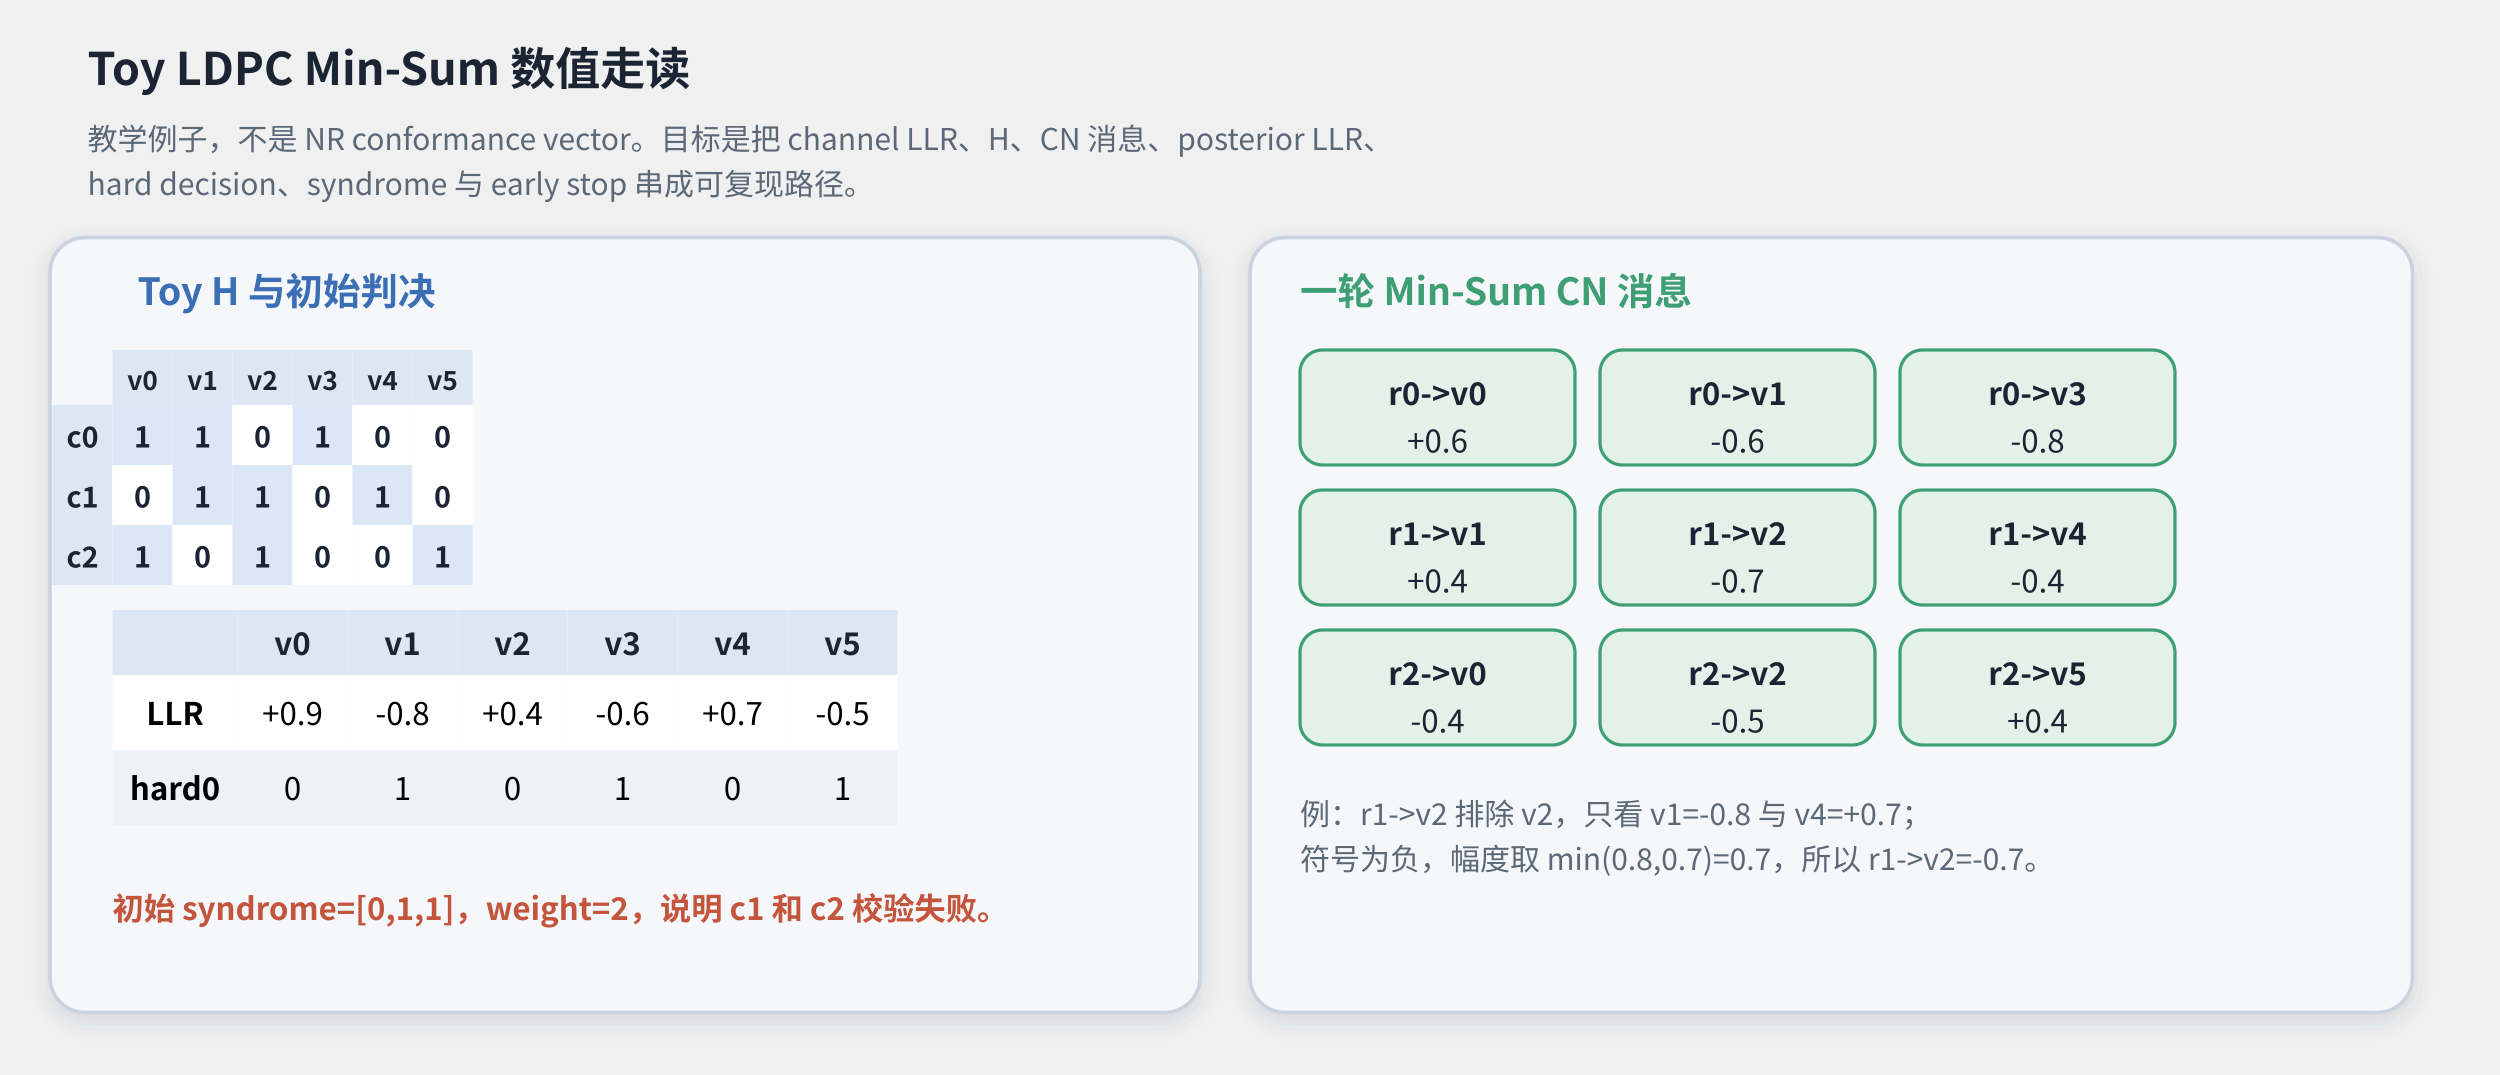
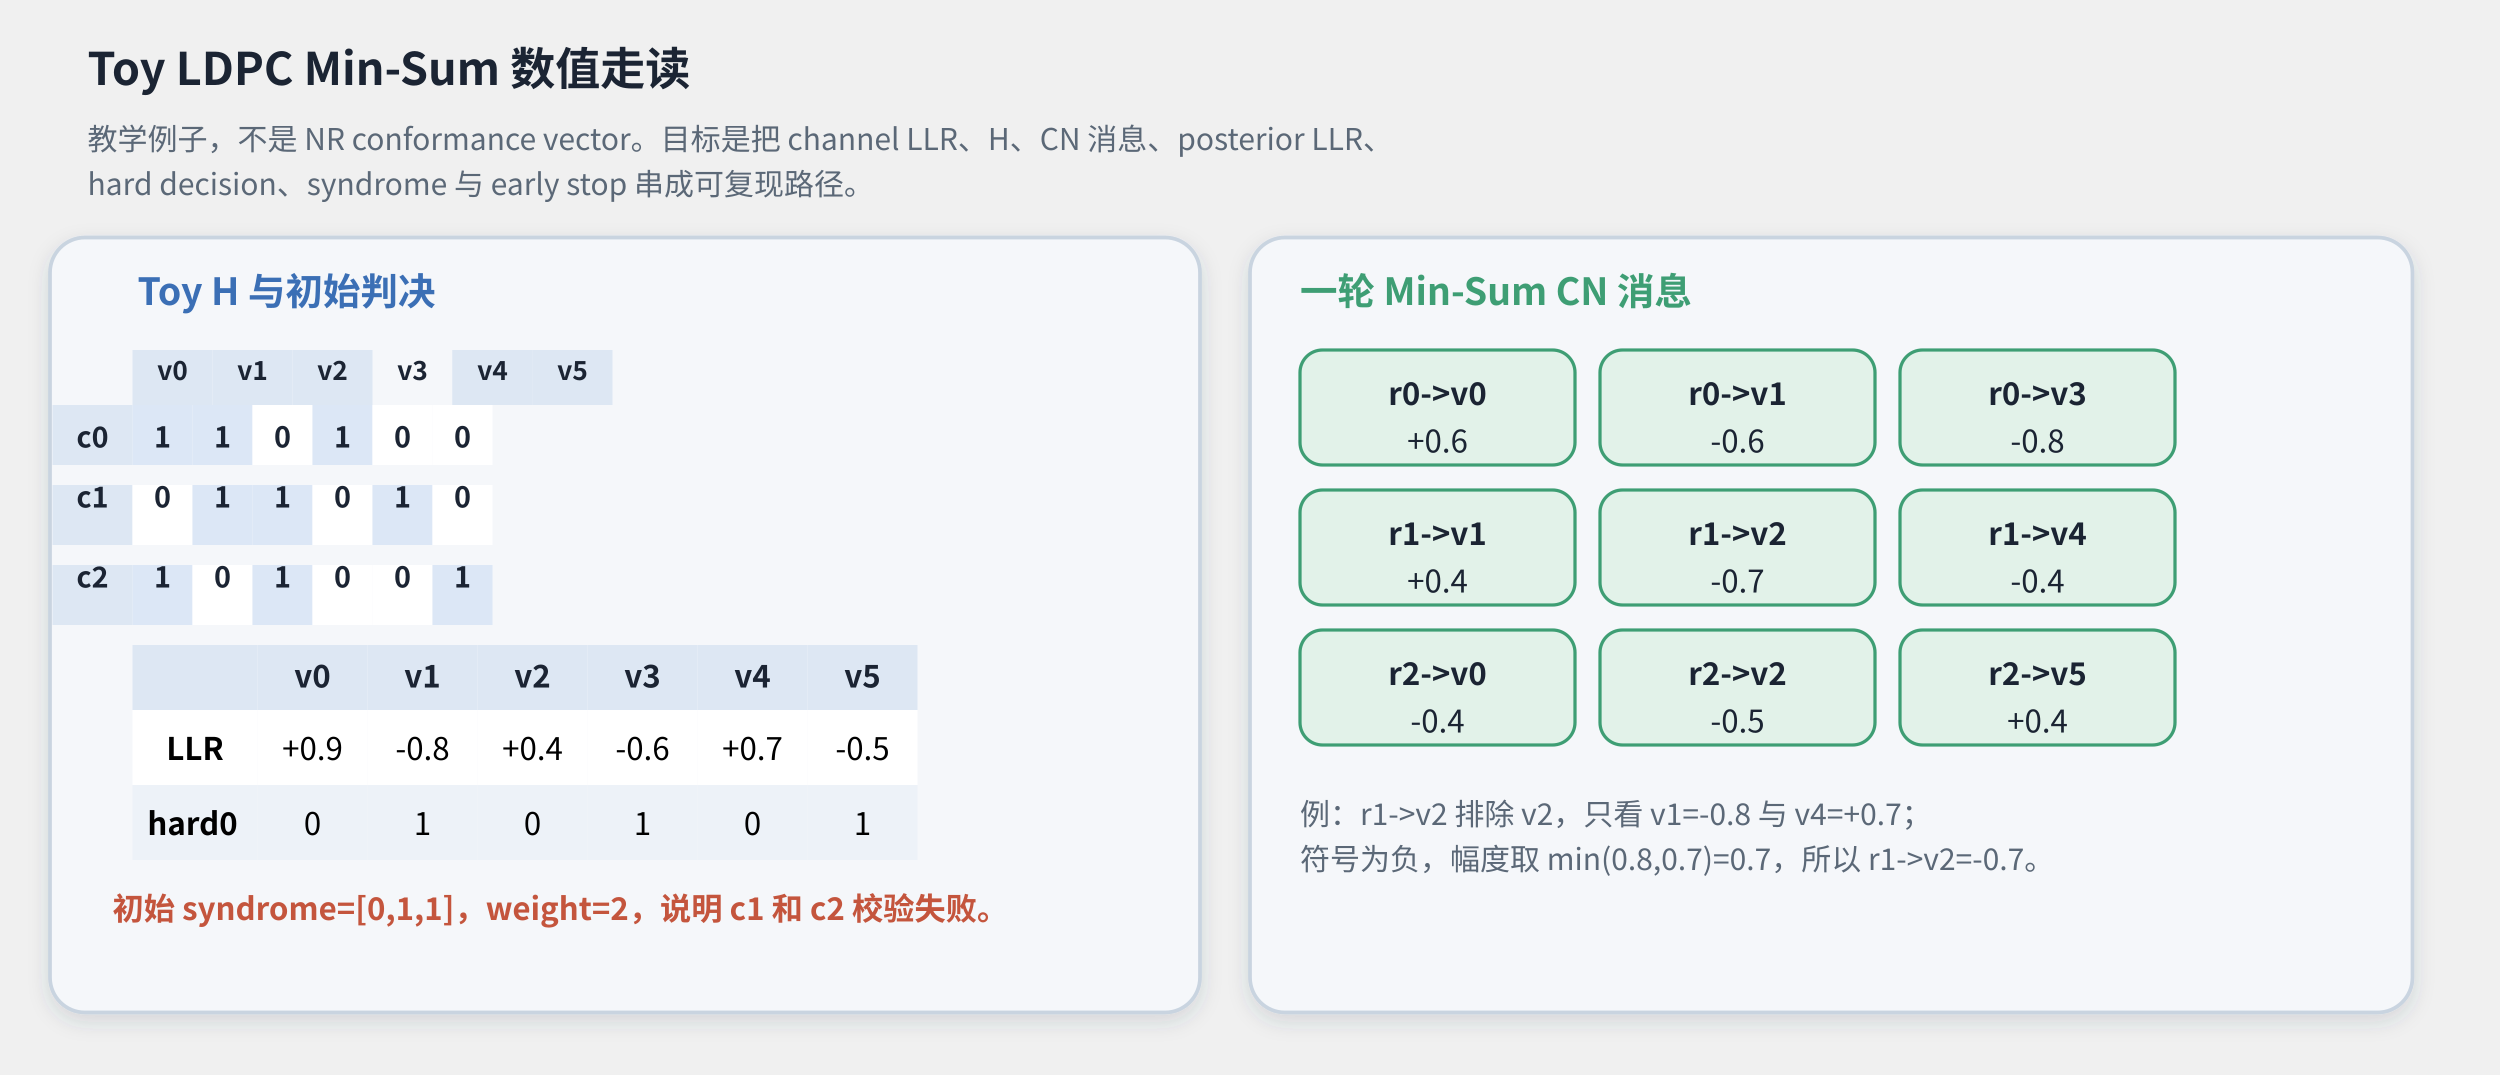
<svg xmlns="http://www.w3.org/2000/svg" width="1000" height="430" viewBox="0 0 1000 430" role="img" font-family="'Noto Sans CJK SC','Source Han Sans SC','PingFang SC','Microsoft YaHei',system-ui,sans-serif">
  <defs>
    <filter id="soft" x="-10%" y="-10%" width="125%" height="135%">
      <feDropShadow dx="0" dy="3" stdDeviation="4" flood-color="#334155" flood-opacity="0.14" />
    </filter>
  </defs>
-   <text x="35" y="34" font-size="18" font-weight="700" fill="#1B2433">Toy LDPC Min-Sum 数值走读</text>
-   <text x="35" y="60" font-size="12" fill="#5B6877">教学例子，不是 NR conformance vector。目标是把 channel LLR、H、CN 消息、posterior LLR、</text>
-   <text x="35" y="78" font-size="12" fill="#5B6877">hard decision、syndrome 与 early stop 串成可复现路径。</text>
+   <text x="35" y="34" font-size="18" font-weight="700" class="free" fill="#1B2433">Toy LDPC Min-Sum 数值走读</text>
+   <text x="35" y="60" font-size="12" class="free" fill="#5B6877">教学例子，不是 NR conformance vector。目标是把 channel LLR、H、CN 消息、posterior LLR、</text>
+   <text x="35" y="78" font-size="12" class="free" fill="#5B6877">hard decision、syndrome 与 early stop 串成可复现路径。</text>
  <g filter="url(#soft)">
    <rect x="20" y="95" width="460" height="310" rx="14" fill="#F5F7FA" stroke="#C9D4E0" stroke-width="1.5" />
  </g>
  <text x="55" y="122" font-size="15" font-weight="700" fill="#3B6FB5">Toy H 与初始判决</text>
  <g font-size="10.5" font-weight="700" fill="#1B2433" text-anchor="middle">
-     <rect x="45" y="140" width="24" height="22" fill="#DDE7F3" />
-     <text x="57" y="156">v0</text>
-     <rect x="69" y="140" width="24" height="22" fill="#DDE7F3" />
-     <text x="81" y="156">v1</text>
-     <rect x="93" y="140" width="24" height="22" fill="#DDE7F3" />
-     <text x="105" y="156">v2</text>
-     <rect x="117" y="140" width="24" height="22" fill="#DDE7F3" />
-     <text x="129" y="156">v3</text>
-     <rect x="141" y="140" width="24" height="22" fill="#DDE7F3" />
-     <text x="153" y="156">v4</text>
-     <rect x="165" y="140" width="24" height="22" fill="#DDE7F3" />
-     <text x="177" y="156">v5</text>
+     <rect x="53" y="140" width="32" height="22" fill="#DDE7F3" />
+     <text x="69" y="152" text-anchor="middle">v0</text>
+     <rect x="85" y="140" width="32" height="22" fill="#DDE7F3" />
+     <text x="101" y="152" text-anchor="middle">v1</text>
+     <rect x="117" y="140" width="32" height="22" fill="#DDE7F3" />
+     <text x="133" y="152" text-anchor="middle">v2</text>
+     <rect x="181" y="140" width="32" height="22" fill="#DDE7F3" />
+     <text x="165" y="152" text-anchor="middle">v3</text>
+     <rect x="181" y="140" width="32" height="22" fill="#DDE7F3" />
+     <text x="197" y="152" text-anchor="middle">v4</text>
+     <rect x="213" y="140" width="32" height="22" fill="#DDE7F3" />
+     <text x="229" y="152" text-anchor="middle">v5</text>
  </g>
  <g font-size="11.5" font-weight="700" fill="#1B2433" text-anchor="middle">
-     <rect x="21" y="162" width="24" height="24" fill="#DDE7F3" />
-     <text x="33" y="179">c0</text>
-     <rect x="21" y="186" width="24" height="24" fill="#DDE7F3" />
-     <text x="33" y="203">c1</text>
-     <rect x="21" y="210" width="24" height="24" fill="#DDE7F3" />
-     <text x="33" y="227">c2</text>
-     <rect x="45" y="162" width="24" height="24" fill="#DCE7F6" />
-     <text x="57" y="179">1</text>
-     <rect x="69" y="162" width="24" height="24" fill="#DCE7F6" />
-     <text x="81" y="179">1</text>
-     <rect x="93" y="162" width="24" height="24" fill="#FFFFFF" />
-     <text x="105" y="179">0</text>
-     <rect x="117" y="162" width="24" height="24" fill="#DCE7F6" />
-     <text x="129" y="179">1</text>
-     <rect x="141" y="162" width="24" height="24" fill="#FFFFFF" />
-     <text x="153" y="179">0</text>
-     <rect x="165" y="162" width="24" height="24" fill="#FFFFFF" />
-     <text x="177" y="179">0</text>
-     <rect x="45" y="186" width="24" height="24" fill="#FFFFFF" />
-     <text x="57" y="203">0</text>
-     <rect x="69" y="186" width="24" height="24" fill="#DCE7F6" />
-     <text x="81" y="203">1</text>
-     <rect x="93" y="186" width="24" height="24" fill="#DCE7F6" />
-     <text x="105" y="203">1</text>
-     <rect x="117" y="186" width="24" height="24" fill="#FFFFFF" />
-     <text x="129" y="203">0</text>
-     <rect x="141" y="186" width="24" height="24" fill="#DCE7F6" />
-     <text x="153" y="203">1</text>
-     <rect x="165" y="186" width="24" height="24" fill="#FFFFFF" />
-     <text x="177" y="203">0</text>
-     <rect x="45" y="210" width="24" height="24" fill="#DCE7F6" />
-     <text x="57" y="227">1</text>
-     <rect x="69" y="210" width="24" height="24" fill="#FFFFFF" />
-     <text x="81" y="227">0</text>
-     <rect x="93" y="210" width="24" height="24" fill="#DCE7F6" />
-     <text x="105" y="227">1</text>
-     <rect x="117" y="210" width="24" height="24" fill="#FFFFFF" />
-     <text x="129" y="227">0</text>
-     <rect x="141" y="210" width="24" height="24" fill="#FFFFFF" />
-     <text x="153" y="227">0</text>
-     <rect x="165" y="210" width="24" height="24" fill="#DCE7F6" />
-     <text x="177" y="227">1</text>
+     <rect x="21" y="162" width="32" height="24" fill="#DDE7F3" />
+     <text x="37" y="179" text-anchor="middle">c0</text>
+     <rect x="21" y="194" width="32" height="24" fill="#DDE7F3" />
+     <text x="37" y="203" text-anchor="middle">c1</text>
+     <rect x="21" y="226" width="32" height="24" fill="#DDE7F3" />
+     <text x="37" y="235" text-anchor="middle">c2</text>
+     <rect x="53" y="162" width="24" height="24" fill="#DCE7F6" />
+     <text x="65" y="179" text-anchor="middle">1</text>
+     <rect x="77" y="162" width="24" height="24" fill="#DCE7F6" />
+     <text x="89" y="179" text-anchor="middle">1</text>
+     <rect x="101" y="162" width="24" height="24" fill="#FFFFFF" />
+     <text x="113" y="179" text-anchor="middle">0</text>
+     <rect x="125" y="162" width="24" height="24" fill="#DCE7F6" />
+     <text x="137" y="179" text-anchor="middle">1</text>
+     <rect x="149" y="162" width="24" height="24" fill="#FFFFFF" />
+     <text x="161" y="179" text-anchor="middle">0</text>
+     <rect x="173" y="162" width="24" height="24" fill="#FFFFFF" />
+     <text x="185" y="179" text-anchor="middle">0</text>
+     <rect x="53" y="194" width="24" height="24" fill="#FFFFFF" />
+     <text x="65" y="203" text-anchor="middle">0</text>
+     <rect x="77" y="194" width="24" height="24" fill="#DCE7F6" />
+     <text x="89" y="203" text-anchor="middle">1</text>
+     <rect x="101" y="194" width="24" height="24" fill="#DCE7F6" />
+     <text x="113" y="203" text-anchor="middle">1</text>
+     <rect x="125" y="194" width="24" height="24" fill="#FFFFFF" />
+     <text x="137" y="203" text-anchor="middle">0</text>
+     <rect x="149" y="194" width="24" height="24" fill="#DCE7F6" />
+     <text x="161" y="203" text-anchor="middle">1</text>
+     <rect x="173" y="194" width="24" height="24" fill="#FFFFFF" />
+     <text x="185" y="203" text-anchor="middle">0</text>
+     <rect x="53" y="226" width="24" height="24" fill="#DCE7F6" />
+     <text x="65" y="235" text-anchor="middle">1</text>
+     <rect x="77" y="226" width="24" height="24" fill="#FFFFFF" />
+     <text x="89" y="235" text-anchor="middle">0</text>
+     <rect x="101" y="226" width="24" height="24" fill="#DCE7F6" />
+     <text x="113" y="235" text-anchor="middle">1</text>
+     <rect x="125" y="226" width="24" height="24" fill="#FFFFFF" />
+     <text x="137" y="235" text-anchor="middle">0</text>
+     <rect x="149" y="226" width="24" height="24" fill="#FFFFFF" />
+     <text x="161" y="235" text-anchor="middle">0</text>
+     <rect x="173" y="226" width="24" height="24" fill="#DCE7F6" />
+     <text x="185" y="235" text-anchor="middle">1</text>
  </g>
  <g font-size="12.5" text-anchor="middle">
-     <rect x="45" y="244" width="50" height="26" fill="#DDE7F3" />
-     <text x="70" y="262" font-weight="700" fill="#1B2433" />
-     <rect x="95" y="244" width="44" height="26" fill="#DDE7F3" />
-     <text x="117" y="262" font-weight="700" fill="#1B2433">v0</text>
-     <rect x="139" y="244" width="44" height="26" fill="#DDE7F3" />
-     <text x="161" y="262" font-weight="700" fill="#1B2433">v1</text>
-     <rect x="183" y="244" width="44" height="26" fill="#DDE7F3" />
-     <text x="205" y="262" font-weight="700" fill="#1B2433">v2</text>
-     <rect x="227" y="244" width="44" height="26" fill="#DDE7F3" />
-     <text x="249" y="262" font-weight="700" fill="#1B2433">v3</text>
-     <rect x="271" y="244" width="44" height="26" fill="#DDE7F3" />
-     <text x="293" y="262" font-weight="700" fill="#1B2433">v4</text>
-     <rect x="315" y="244" width="44" height="26" fill="#DDE7F3" />
-     <text x="337" y="262" font-weight="700" fill="#1B2433">v5</text>
-     <rect x="45" y="270" width="50" height="30" fill="#FFFFFF" />
-     <text x="70" y="290" font-weight="700">LLR</text>
-     <rect x="95" y="270" width="44" height="30" fill="#FFFFFF" />
-     <text x="117" y="290">+0.9</text>
-     <rect x="139" y="270" width="44" height="30" fill="#FFFFFF" />
-     <text x="161" y="290">-0.8</text>
-     <rect x="183" y="270" width="44" height="30" fill="#FFFFFF" />
-     <text x="205" y="290">+0.4</text>
-     <rect x="227" y="270" width="44" height="30" fill="#FFFFFF" />
-     <text x="249" y="290">-0.6</text>
-     <rect x="271" y="270" width="44" height="30" fill="#FFFFFF" />
-     <text x="293" y="290">+0.7</text>
-     <rect x="315" y="270" width="44" height="30" fill="#FFFFFF" />
-     <text x="337" y="290">-0.5</text>
-     <rect x="45" y="300" width="50" height="30" fill="#EDF2F8" />
-     <text x="70" y="320" font-weight="700">hard0</text>
-     <rect x="95" y="300" width="44" height="30" fill="#EDF2F8" />
-     <text x="117" y="320">0</text>
-     <rect x="139" y="300" width="44" height="30" fill="#EDF2F8" />
-     <text x="161" y="320">1</text>
-     <rect x="183" y="300" width="44" height="30" fill="#EDF2F8" />
-     <text x="205" y="320">0</text>
-     <rect x="227" y="300" width="44" height="30" fill="#EDF2F8" />
-     <text x="249" y="320">1</text>
-     <rect x="271" y="300" width="44" height="30" fill="#EDF2F8" />
-     <text x="293" y="320">0</text>
-     <rect x="315" y="300" width="44" height="30" fill="#EDF2F8" />
-     <text x="337" y="320">1</text>
+     <rect x="53" y="258" width="50" height="26" fill="#DDE7F3" />
+     <text x="70" y="275" text-anchor="middle" font-weight="700" fill="#1B2433" />
+     <rect x="103" y="258" width="44" height="26" fill="#DDE7F3" />
+     <text x="125" y="275" text-anchor="middle" font-weight="700" fill="#1B2433">v0</text>
+     <rect x="147" y="258" width="44" height="26" fill="#DDE7F3" />
+     <text x="169" y="275" text-anchor="middle" font-weight="700" fill="#1B2433">v1</text>
+     <rect x="191" y="258" width="44" height="26" fill="#DDE7F3" />
+     <text x="213" y="275" text-anchor="middle" font-weight="700" fill="#1B2433">v2</text>
+     <rect x="235" y="258" width="44" height="26" fill="#DDE7F3" />
+     <text x="257" y="275" text-anchor="middle" font-weight="700" fill="#1B2433">v3</text>
+     <rect x="279" y="258" width="44" height="26" fill="#DDE7F3" />
+     <text x="301" y="275" text-anchor="middle" font-weight="700" fill="#1B2433">v4</text>
+     <rect x="323" y="258" width="44" height="26" fill="#DDE7F3" />
+     <text x="345" y="275" text-anchor="middle" font-weight="700" fill="#1B2433">v5</text>
+     <rect x="53" y="284" width="50" height="30" fill="#FFFFFF" />
+     <text x="78" y="304" text-anchor="middle" font-weight="700">LLR</text>
+     <rect x="103" y="284" width="44" height="30" fill="#FFFFFF" />
+     <text x="125" y="304" text-anchor="middle">+0.9</text>
+     <rect x="147" y="284" width="44" height="30" fill="#FFFFFF" />
+     <text x="169" y="304" text-anchor="middle">-0.8</text>
+     <rect x="191" y="284" width="44" height="30" fill="#FFFFFF" />
+     <text x="213" y="304" text-anchor="middle">+0.4</text>
+     <rect x="235" y="284" width="44" height="30" fill="#FFFFFF" />
+     <text x="257" y="304" text-anchor="middle">-0.6</text>
+     <rect x="279" y="284" width="44" height="30" fill="#FFFFFF" />
+     <text x="301" y="304" text-anchor="middle">+0.7</text>
+     <rect x="323" y="284" width="44" height="30" fill="#FFFFFF" />
+     <text x="345" y="304" text-anchor="middle">-0.5</text>
+     <rect x="53" y="314" width="50" height="30" fill="#EDF2F8" />
+     <text x="77" y="334" text-anchor="middle" font-weight="700">hard0</text>
+     <rect x="103" y="314" width="44" height="30" fill="#EDF2F8" />
+     <text x="125" y="334" text-anchor="middle">0</text>
+     <rect x="147" y="314" width="44" height="30" fill="#EDF2F8" />
+     <text x="169" y="334" text-anchor="middle">1</text>
+     <rect x="191" y="314" width="44" height="30" fill="#EDF2F8" />
+     <text x="213" y="334" text-anchor="middle">0</text>
+     <rect x="235" y="314" width="44" height="30" fill="#EDF2F8" />
+     <text x="257" y="334" text-anchor="middle">1</text>
+     <rect x="279" y="314" width="44" height="30" fill="#EDF2F8" />
+     <text x="301" y="334" text-anchor="middle">0</text>
+     <rect x="323" y="314" width="44" height="30" fill="#EDF2F8" />
+     <text x="345" y="334" text-anchor="middle">1</text>
  </g>
  <text x="45" y="368" font-size="12.5" font-weight="700" fill="#C4553D">初始 syndrome=[0,1,1]，weight=2，说明 c1 和 c2 校验失败。</text>
  <g filter="url(#soft)">
    <rect x="500" y="95" width="465" height="310" rx="14" fill="#F5F7FA" stroke="#C9D4E0" stroke-width="1.5" />
  </g>
  <text x="520" y="122" font-size="15" font-weight="700" fill="#3E9E74">一轮 Min-Sum CN 消息</text>
  <g font-size="12.5" font-weight="700" fill="#1B2433" text-anchor="middle">
    <rect x="520" y="140" width="110" height="46" rx="9" fill="#E2F2E9" stroke="#3E9E74" stroke-width="1.3" />
-     <text x="575" y="162">r0-&gt;v0</text>
-     <text x="575" y="181" font-weight="400">+0.6</text>
+     <text x="575" y="162" text-anchor="middle">r0-&gt;v0</text>
+     <text x="575" y="181" text-anchor="middle" font-weight="400">+0.6</text>
    <rect x="640" y="140" width="110" height="46" rx="9" fill="#E2F2E9" stroke="#3E9E74" stroke-width="1.3" />
-     <text x="695" y="162">r0-&gt;v1</text>
-     <text x="695" y="181" font-weight="400">-0.6</text>
+     <text x="695" y="162" text-anchor="middle">r0-&gt;v1</text>
+     <text x="695" y="181" text-anchor="middle" font-weight="400">-0.6</text>
    <rect x="760" y="140" width="110" height="46" rx="9" fill="#E2F2E9" stroke="#3E9E74" stroke-width="1.3" />
-     <text x="815" y="162">r0-&gt;v3</text>
-     <text x="815" y="181" font-weight="400">-0.8</text>
+     <text x="815" y="162" text-anchor="middle">r0-&gt;v3</text>
+     <text x="815" y="181" text-anchor="middle" font-weight="400">-0.8</text>
    <rect x="520" y="196" width="110" height="46" rx="9" fill="#E2F2E9" stroke="#3E9E74" stroke-width="1.3" />
-     <text x="575" y="218">r1-&gt;v1</text>
-     <text x="575" y="237" font-weight="400">+0.4</text>
+     <text x="575" y="218" text-anchor="middle">r1-&gt;v1</text>
+     <text x="575" y="237" text-anchor="middle" font-weight="400">+0.4</text>
    <rect x="640" y="196" width="110" height="46" rx="9" fill="#E2F2E9" stroke="#3E9E74" stroke-width="1.3" />
-     <text x="695" y="218">r1-&gt;v2</text>
-     <text x="695" y="237" font-weight="400">-0.7</text>
+     <text x="695" y="218" text-anchor="middle">r1-&gt;v2</text>
+     <text x="695" y="237" text-anchor="middle" font-weight="400">-0.7</text>
    <rect x="760" y="196" width="110" height="46" rx="9" fill="#E2F2E9" stroke="#3E9E74" stroke-width="1.3" />
-     <text x="815" y="218">r1-&gt;v4</text>
-     <text x="815" y="237" font-weight="400">-0.4</text>
+     <text x="815" y="218" text-anchor="middle">r1-&gt;v4</text>
+     <text x="815" y="237" text-anchor="middle" font-weight="400">-0.4</text>
    <rect x="520" y="252" width="110" height="46" rx="9" fill="#E2F2E9" stroke="#3E9E74" stroke-width="1.3" />
-     <text x="575" y="274">r2-&gt;v0</text>
-     <text x="575" y="293" font-weight="400">-0.4</text>
+     <text x="575" y="274" text-anchor="middle">r2-&gt;v0</text>
+     <text x="575" y="293" text-anchor="middle" font-weight="400">-0.4</text>
    <rect x="640" y="252" width="110" height="46" rx="9" fill="#E2F2E9" stroke="#3E9E74" stroke-width="1.3" />
-     <text x="695" y="274">r2-&gt;v2</text>
-     <text x="695" y="293" font-weight="400">-0.5</text>
+     <text x="695" y="274" text-anchor="middle">r2-&gt;v2</text>
+     <text x="695" y="293" text-anchor="middle" font-weight="400">-0.5</text>
    <rect x="760" y="252" width="110" height="46" rx="9" fill="#E2F2E9" stroke="#3E9E74" stroke-width="1.3" />
-     <text x="815" y="274">r2-&gt;v5</text>
-     <text x="815" y="293" font-weight="400">+0.4</text>
+     <text x="815" y="274" text-anchor="middle">r2-&gt;v5</text>
+     <text x="815" y="293" text-anchor="middle" font-weight="400">+0.4</text>
  </g>
  <text x="520" y="330" font-size="12" fill="#5B6877">例：r1-&gt;v2 排除 v2，只看 v1=-0.8 与 v4=+0.7；</text>
  <text x="520" y="348" font-size="12" fill="#5B6877">符号为负，幅度取 min(0.8,0.7)=0.7，所以 r1-&gt;v2=-0.7。</text>
</svg>
